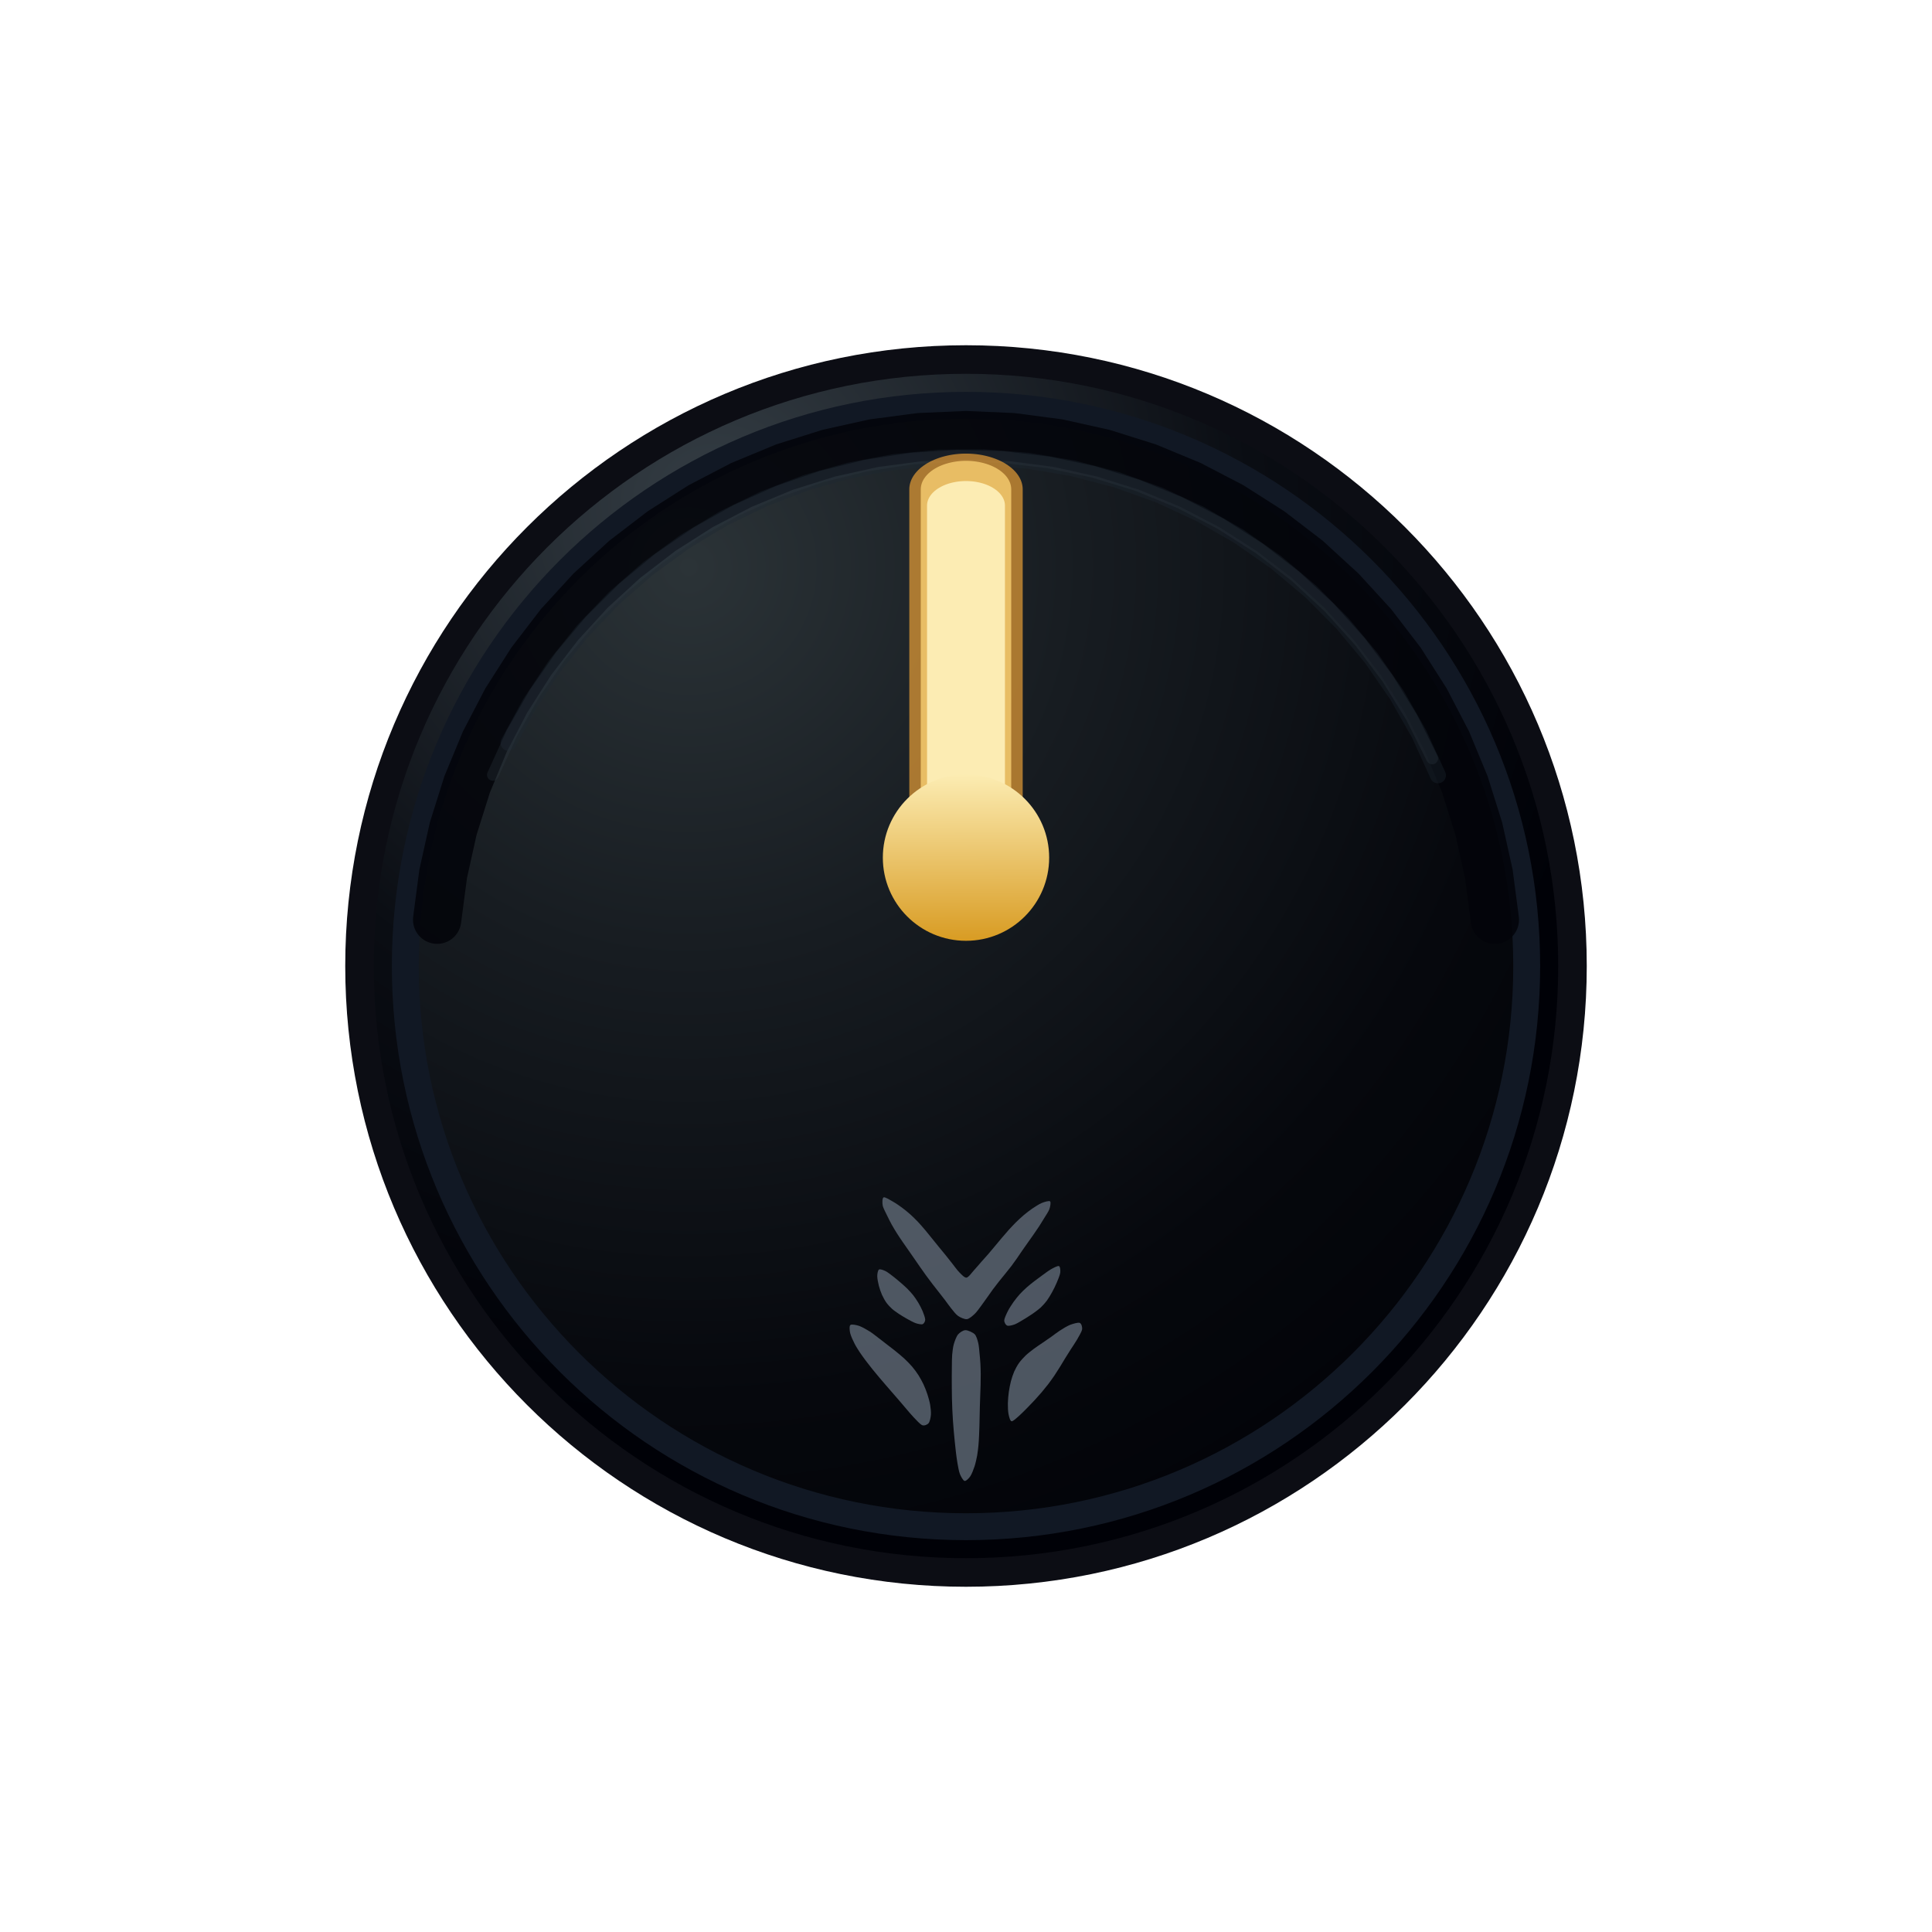
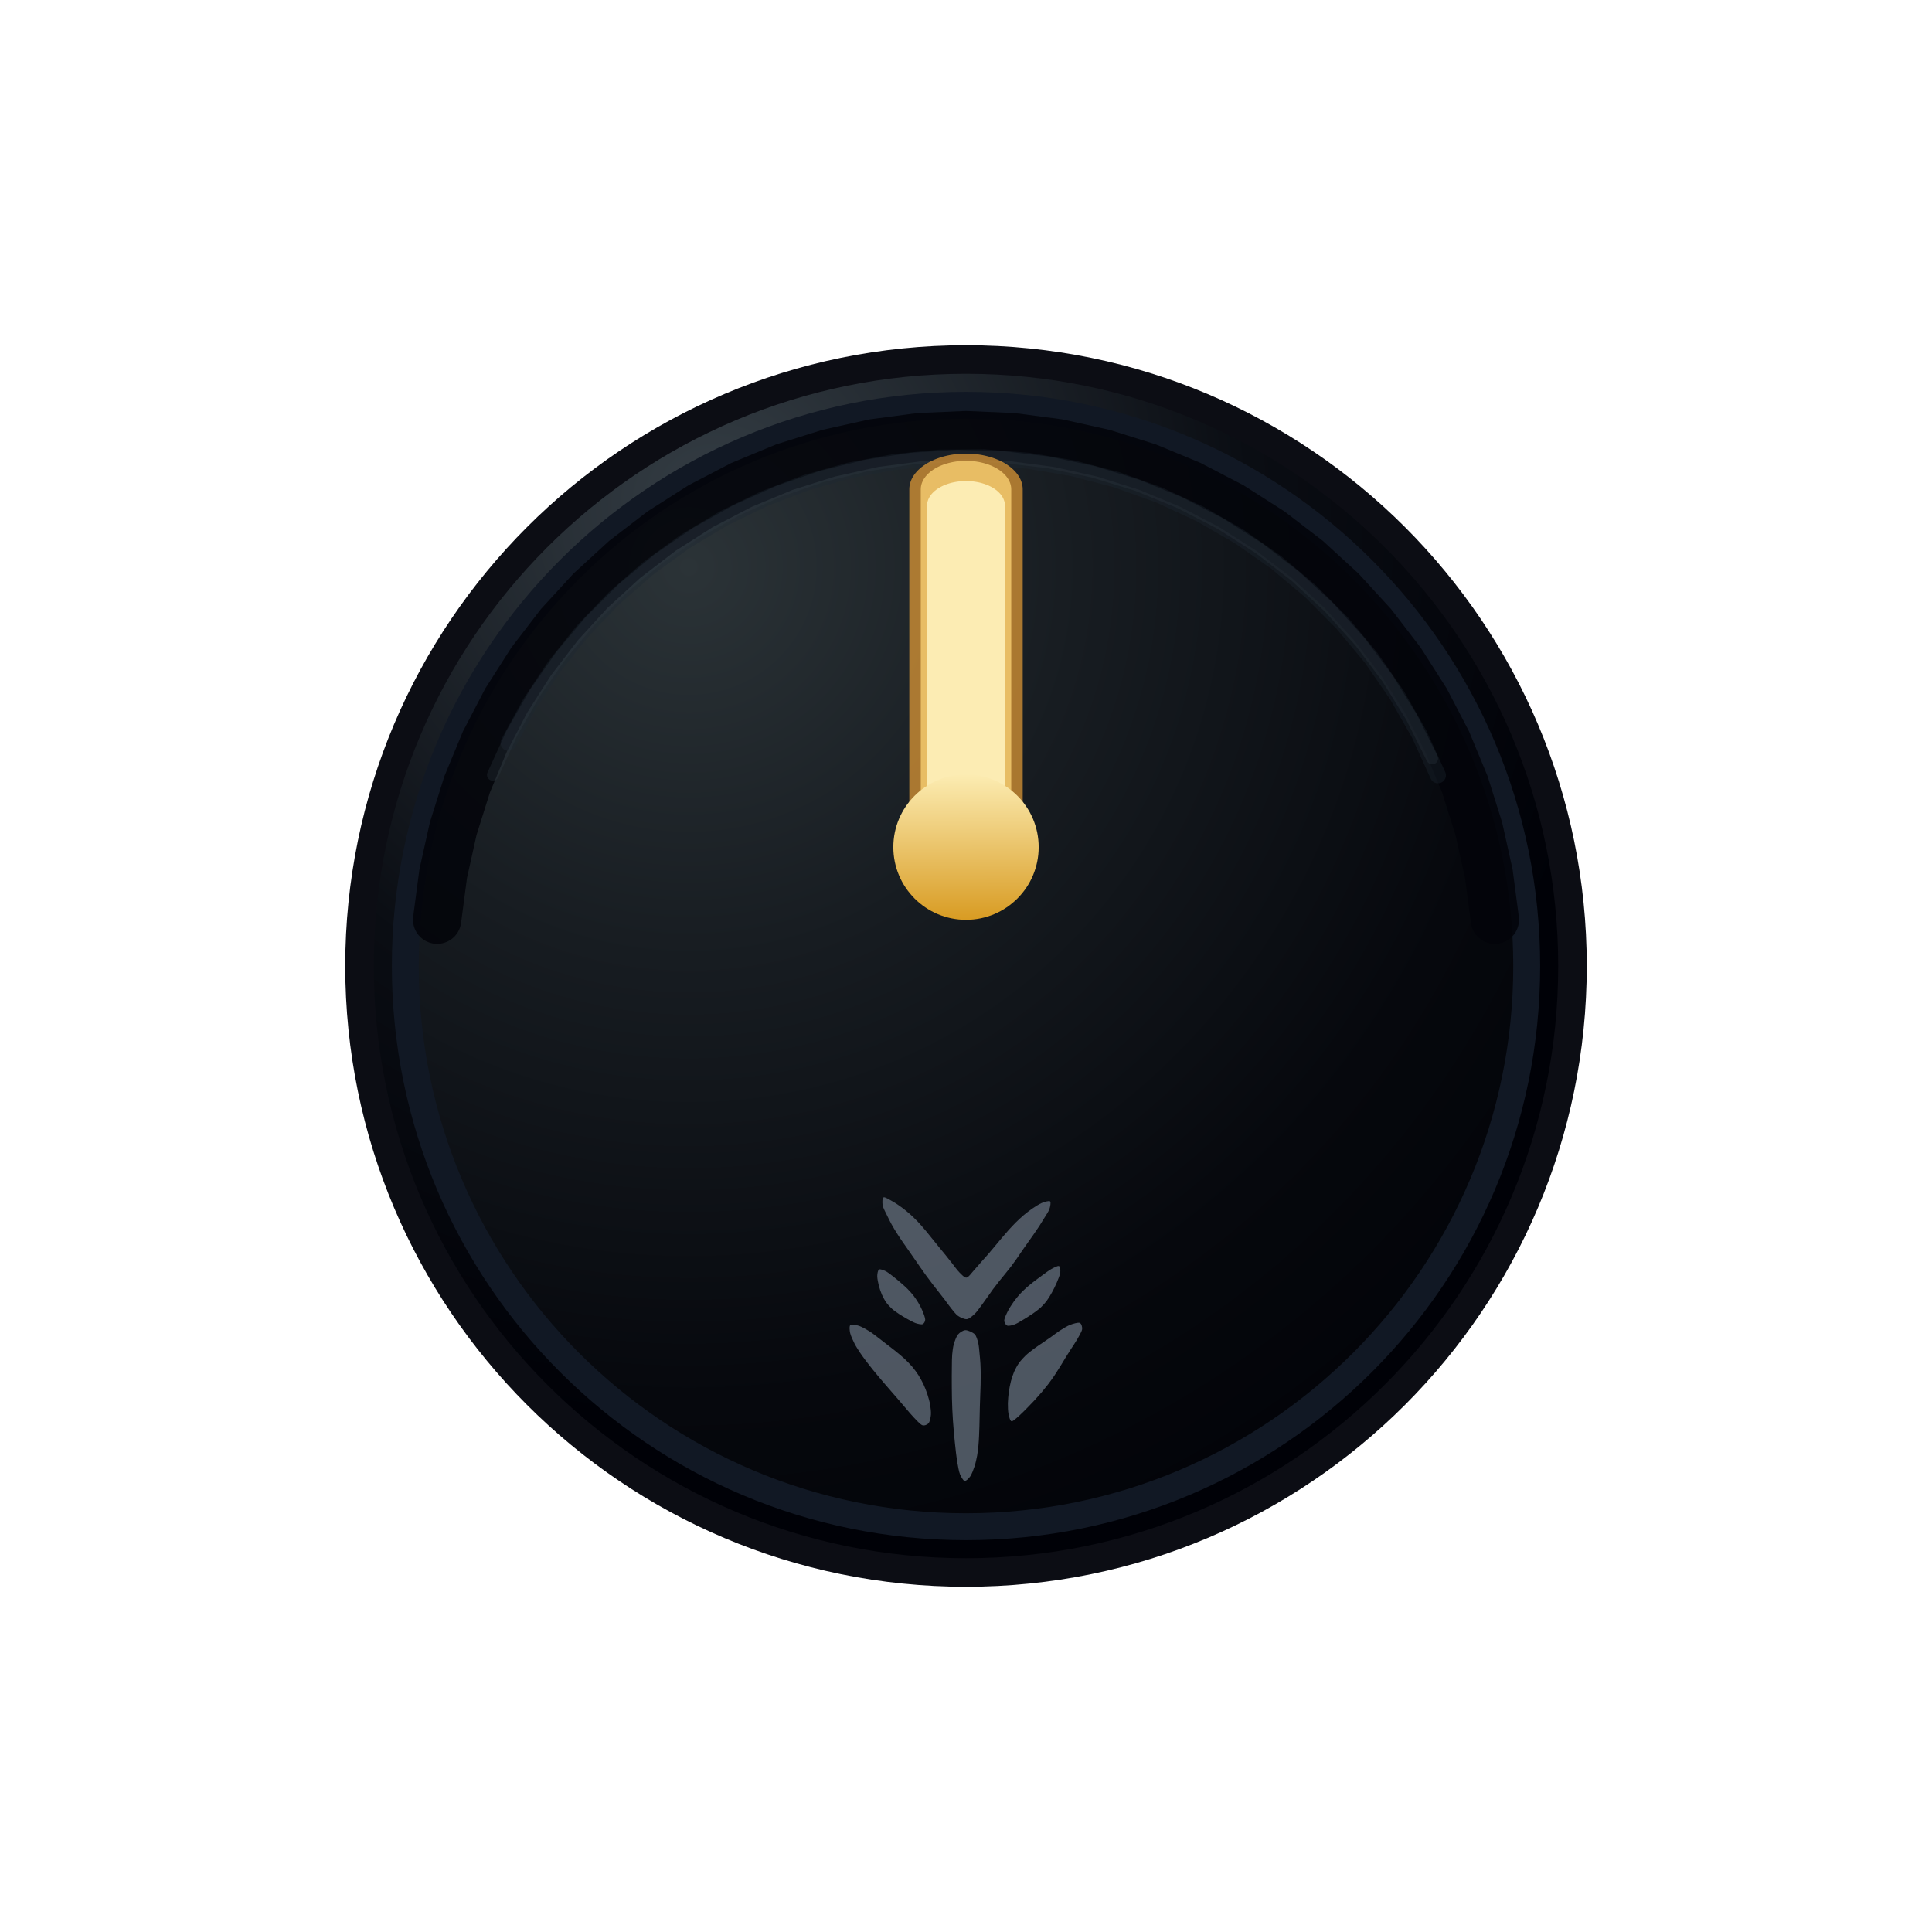
<svg xmlns="http://www.w3.org/2000/svg" xmlns:xlink="http://www.w3.org/1999/xlink" width="46" height="46" viewBox="0 0 46 46" version="1.1" id="svg34">
  <defs id="defs17">
    <linearGradient id="linearGradient1">
      <stop style="stop-color:#d89b22;stop-opacity:1;" offset="0" id="stop20" />
      <stop style="stop-color:#fcecb2;stop-opacity:1;" offset="1" id="stop15" />
    </linearGradient>
    <linearGradient id="linearGradient21" x1="23" y1="7" x2="23" y2="25" gradientUnits="userSpaceOnUse">
      <stop offset="0" stop-color="#fff4c7" id="stop18" />
      <stop offset="0.825" stop-color="#ffd37a" id="stop19" />
    </linearGradient>
    <radialGradient id="capFace" cx="16.4" cy="13.5" r="27.5" gradientUnits="userSpaceOnUse">
      <stop offset="0" stop-color="#2b3337" id="stop1" />
      <stop offset="0.34" stop-color="#171c21" id="stop2" />
      <stop offset="0.72" stop-color="#06080d" id="stop3" />
      <stop offset="1" stop-color="#010207" id="stop4" />
    </radialGradient>
    <radialGradient id="capRim" cx="17" cy="12" r="22" gradientUnits="userSpaceOnUse">
      <stop offset="0" stop-color="#353e45" id="stop5" />
      <stop offset="0.58" stop-color="#0a0d13" id="stop6" />
      <stop offset="1" stop-color="#000107" id="stop7" />
    </radialGradient>
    <linearGradient id="amberStroke" x1="15" y1="4" x2="6" y2="34" gradientUnits="userSpaceOnUse">
      <stop offset="0" stop-color="#fff1b4" id="stop8" />
      <stop offset="0.18" stop-color="#ffd16a" id="stop9" />
      <stop offset="0.58" stop-color="#f6a733" id="stop10" />
      <stop offset="1" stop-color="#9f4519" id="stop11" />
    </linearGradient>
    <linearGradient id="needleStroke" x1="23" y1="7" x2="23" y2="25" gradientUnits="userSpaceOnUse">
      <stop offset="0" stop-color="#fff4c7" id="stop12" />
      <stop offset="0.83" stop-color="#ffd37a" id="stop13" />
      <stop offset="1" stop-color="#f1a22f" id="stop14" />
    </linearGradient>
    <linearGradient id="glyphStroke" x1="19" y1="26" x2="27" y2="36" gradientUnits="userSpaceOnUse">
      <stop offset="0" stop-color="#7b8390" id="stop16" />
      <stop offset="1" stop-color="#323946" id="stop17" />
    </linearGradient>
    <linearGradient xlink:href="#needleStroke" id="linearGradient2" gradientUnits="userSpaceOnUse" x1="23" y1="7" x2="23" y2="25" />
-     <linearGradient xlink:href="#linearGradient1" id="linearGradient20" x1="22.999" y1="24.93" x2="22.986" y2="20.541" gradientUnits="userSpaceOnUse" />
+     <linearGradient xlink:href="#linearGradient1" id="linearGradient20" x1="22.999" y1="24.93" x2="22.986" y2="20.541" gradientUnits="userSpaceOnUse" gradientTransform="matrix(0.8737374,0,0,0.8737374,2.904036,2.593433)" />
  </defs>
  <circle cx="23" cy="23" r="14.78" fill="#000108" opacity="0.95" id="circle21" />
  <circle cx="23" cy="23" r="14.10" fill="url(#capRim)" id="circle22" />
  <circle cx="23" cy="23" r="13.35" fill="url(#capFace)" stroke="#111824" stroke-width="0.64" id="circle23" />
  <path d="M 10.408 21.898 L 10.552 20.805 L 10.791 19.729 L 11.122 18.677 L 11.544 17.658 L 12.053 16.680 L 12.646 15.750 L 13.317 14.875 L 14.062 14.062 L 14.875 13.317 L 15.750 12.646 L 16.680 12.053 L 17.658 11.544 L 18.677 11.122 L 19.729 10.791 L 20.805 10.552 L 21.898 10.408 L 23.000 10.360 L 24.102 10.408 L 25.195 10.552 L 26.271 10.791 L 27.323 11.122 L 28.342 11.544 L 29.320 12.053 L 30.250 12.646 L 31.125 13.317 L 31.938 14.062 L 32.683 14.875 L 33.354 15.750 L 33.947 16.680 L 34.456 17.658 L 34.878 18.677 L 35.209 19.729 L 35.448 20.805 L 35.592 21.898" fill="none" stroke="#020309" stroke-width="1.15" opacity="0.86" stroke-linecap="round" id="path23" />
  <path d="M 12.107 17.687 L 12.620 16.744 L 13.214 15.850 L 13.885 15.012 L 14.628 14.237 L 15.436 13.530 L 16.304 12.898 L 17.224 12.345 L 18.190 11.876 L 19.193 11.493 L 20.226 11.202 L 21.281 11.003 L 22.349 10.897 L 23.423 10.887 L 24.493 10.972 L 25.552 11.152 L 26.590 11.424 L 27.601 11.787 L 28.575 12.238 L 29.505 12.774 L 30.385 13.390 L 31.206 14.081 L 31.963 14.842 L 32.650 15.667 L 33.261 16.550 L 33.792 17.483 L 34.237 18.460" fill="none" stroke="#1d2731" stroke-width="0.38" opacity="0.36" stroke-linecap="round" id="path24" />
  <path d="M 11.735 18.449 L 12.189 17.455 L 12.731 16.506 L 13.356 15.610 L 14.059 14.774 L 14.834 14.004 L 15.675 13.306 L 16.575 12.688 L 17.528 12.152 L 18.524 11.704 L 19.557 11.348 L 20.618 11.086 L 21.698 10.920 L 22.788 10.852 L 23.880 10.882 L 24.965 11.010 L 26.034 11.235 L 27.079 11.555 L 28.090 11.968 L 29.061 12.470 L 29.982 13.057 L 30.847 13.724 L 31.649 14.467 L 32.380 15.278 L 33.036 16.152 L 33.611 17.081 L 34.100 18.058" fill="none" stroke="#2e3942" stroke-width="0.28" opacity="0.30" stroke-linecap="round" id="path25" />
  <g stroke-linecap="round" fill="none" id="Pointer" style="display:inline" transform="matrix(1,0,0,0.6300646,0,6.8936)">
    <path d="M 23,21.88 V 7.55" stroke="#f5a637" stroke-width="2.7" opacity="0.13" id="path26" style="opacity:0.66;stroke-linecap:round" />
    <path d="M 23,21.88 V 7.55" stroke="#ffd778" stroke-width="1.65" opacity="0.3" id="path27" style="opacity:0.725;fill:none;stroke-width:2.154;stroke-dasharray:none" />
    <path d="M 23,22.685 V 8.164" stroke="#fff2bd" stroke-width="0.28" opacity="0.88" id="path29" style="fill:none;stroke-width:1.855;stroke-dasharray:none" />
  </g>
  <g id="central_pin" style="display:inline" transform="matrix(0.9082569,0,0,0.9082569,2.110092,-0.215595)">
-     <circle cx="23" cy="22.72" r="2.18" fill="#ffbd48" opacity="0.16" id="circle29" style="fill:url(#linearGradient20);fill-opacity:1;opacity:1;stroke:none" />
+     <circle cx="23" cy="22.445" r="1.905" fill="#ffbd48" opacity="0.16" id="circle29" style="opacity:1;fill:url(#linearGradient20);fill-opacity:1;stroke:none;stroke-width:0.874" />
    <circle cx="23" cy="22.72" fill="#ffd478" opacity="0.36" id="circle30" r="1.795" style="display:none;stroke-width:1.181" />
    <circle cx="23" cy="22.72" r="1.06" fill="url(#needleStroke)" stroke="#ffe8a4" stroke-width="0.24" id="circle31" style="display:none;fill:url(#linearGradient2)" />
  </g>
  <g transform="matrix(0.006,0,0,0.006,19.96,28.25987)" fill="#66707d" fill-rule="nonzero" opacity="0.75" id="vahdrim_keth" style="display:inline">
    <path d="m 180,41.4 c -6,2 -5.8,22.1 -3.9,32.2 1.8,10.1 12,28.4 17,39 5.1,10.7 12.9,26.3 18.5,36.4 5.6,10.2 14.7,25.3 20.9,35.1 6.2,9.9 16.3,24.7 22.9,34.4 6.6,9.6 17,24.2 23.6,33.8 6.7,9.5 16.8,24.1 23.3,33.5 6.6,9.5 16.5,23.9 23,33.3 6.6,9.3 16.6,23.6 23.3,32.8 6.7,9.2 17.2,23.2 24.2,32.4 7,9.1 17.9,23 25.1,32.1 7.1,9.2 18.1,23.2 25.3,32.5 7.1,9.4 17.5,24.5 24.9,33.4 7.4,9 18.3,23.7 27.1,29.7 8.8,6 25.7,13.9 35.1,12.8 9.3,-1.2 22.8,-13.3 30.8,-20.8 8,-7.4 18.5,-22.6 25.5,-31.8 6.9,-9.1 16.9,-23.5 23.6,-32.9 6.6,-9.3 16.6,-23.7 23.3,-32.9 6.8,-9.2 17.6,-23 24.6,-31.9 7.1,-8.9 18.1,-22.2 25.1,-30.9 7,-8.7 17.6,-21.7 24.1,-30.3 6.4,-8.5 15.6,-21.5 21.7,-30.1 6,-8.6 14.7,-21.9 20.9,-30.8 6.2,-8.9 16.2,-23 22.7,-32.2 6.5,-9.2 16.8,-23.5 23.1,-32.7 6.3,-9.1 15.9,-23 21.7,-32 5.8,-9 13.8,-21.8 19.5,-31.4 5.6,-9.5 17.3,-26.2 20.6,-35.7 3.3,-9.5 7,-27.7 2.7,-31.2 -4.3,-3.4 -23.1,2.6 -33.1,6.6 -10,4.1 -27.2,15.3 -37.3,22.1 -10.1,6.8 -24.9,18.4 -34.2,26.2 -9.2,7.8 -22.6,20.3 -31.1,28.7 -8.5,8.3 -20.8,21.6 -28.8,30.4 -8,8.8 -19.7,22.6 -27.4,31.7 -7.7,9 -19.2,23 -26.8,32.1 -7.6,9.1 -19.1,23 -26.9,32 -7.8,8.9 -19.9,22.2 -27.9,31.3 -8.1,9.1 -20.7,24.3 -28.9,33 -8.2,8.8 -21,27.7 -29.3,28.7 -8.3,0.9 -21.2,-14.1 -29.1,-21.9 C 471.5,330.2 460.1,314 452.5,304.5 445,295 433.6,280.4 426,271 c -7.6,-9.4 -19.4,-23.5 -27,-32.8 -7.7,-9.4 -19.2,-23.9 -26.9,-33.3 -7.7,-9.5 -19.3,-24.1 -27.2,-33.4 C 337,162.2 324.8,148 316.4,139.1 308,130.3 294.6,117 285.5,108.9 276.5,100.8 262,89.1 252.4,82 242.9,75 228.5,64.9 218.2,59.2 208,53.4 186,39.3 180,41.4 Z" id="path31" />
    <path d="m 875.5,314.2 c -5.2,-2 -22.1,7.3 -31.4,12.4 -9.3,5.2 -25,17.1 -34.4,23.9 -9.4,6.7 -23.1,16.8 -31.9,23.6 -8.9,6.8 -22.1,17.4 -30.3,24.7 -8.2,7.3 -20.2,18.8 -27.6,27 -7.4,8.2 -17.9,21.3 -24.6,30.7 -6.6,9.4 -17.1,25.4 -22.3,35.8 -5.2,10.3 -14.2,29 -14.5,37.3 -0.4,8.2 5.8,18.6 11.8,20.8 6,2.3 20.9,-1.5 30.5,-5.2 9.6,-3.7 27.2,-14.8 37.5,-20.9 10.2,-6.2 25.7,-16.2 34.8,-22.5 9,-6.4 21.6,-15.5 29.3,-22.5 7.6,-7.1 18.2,-18.7 24.7,-27.4 6.5,-8.7 15.5,-23.8 21.1,-34 5.7,-10.2 14.1,-27.3 18.7,-38.3 4.6,-10.9 12.5,-29.7 13.7,-38.9 1.2,-9.3 0,-24.5 -5.1,-26.5 z" id="path32" />
    <path d="m 161.5,327.8 c -4.7,2.8 -6.9,17.1 -7,26.2 -0.1,9.2 3.7,27.7 6.3,38.3 2.7,10.5 8.3,26.7 12.6,36.2 4.2,9.5 11.8,23.1 17.4,30.9 5.6,7.8 15.3,18.1 22.3,24.4 7,6.3 18.8,14.4 27.2,20.1 8.5,5.6 23,14.4 32.4,19.6 9.4,5.2 25.3,14.1 34.1,17.1 8.7,3 22.2,6 27.6,4.1 5.3,-2 10.4,-10.6 10.4,-17.9 0,-7.3 -6.4,-24.3 -10.3,-33.9 -3.9,-9.5 -11.8,-24.5 -17.1,-33.4 -5.2,-8.9 -14,-21.6 -20,-29.4 -6.1,-7.7 -16,-18.5 -22.9,-25.5 -6.9,-6.9 -18,-16.7 -25.7,-23.4 -7.8,-6.7 -20.5,-17.5 -29,-24.1 -8.6,-6.6 -23.4,-18.4 -31.6,-22.6 -8.3,-4.1 -21.9,-9.5 -26.7,-6.7 z" id="path33" />
    <path d="m 957.8,539.5 c -6.9,-2.5 -28.1,4 -39.4,8.4 -11.3,4.5 -30.3,16.6 -40.5,23.1 -10.2,6.5 -22.5,16.3 -31.7,22.9 -9.3,6.5 -23.9,16.5 -33.7,23.3 -9.9,6.8 -26,17.3 -35.7,24.6 -9.8,7.4 -24.8,18.9 -33.3,27 -8.5,8.1 -20.2,21 -26.6,30.1 -6.5,9 -14.5,23.7 -19,33.9 -4.5,10.2 -9.9,26.6 -12.9,38 -3,11.4 -6.7,30.2 -8.4,42.6 -1.7,12.3 -3.6,32.4 -3.8,44.8 -0.2,12.4 0.4,32.4 2.5,42.6 2,10.2 6.2,28.1 12.1,29.1 6,1.1 21.3,-14.2 30,-21.6 8.6,-7.4 22.5,-21.7 31.1,-30.3 8.6,-8.7 21.5,-22 29.8,-31 8.2,-8.9 20.7,-22.8 28.5,-32 7.8,-9.2 19.4,-23.5 26.7,-33 7.2,-9.5 17.7,-24.2 24.3,-33.9 6.6,-9.8 16,-24.8 22.2,-34.7 6.1,-9.9 15.2,-25.2 21.3,-35.2 6.2,-9.9 15.7,-25 22.2,-35.2 6.4,-10.1 17.1,-25.3 23.3,-36.2 6.2,-11 18.9,-31.6 20.5,-41.1 1.5,-9.5 -2.6,-23.7 -9.5,-26.2 z" id="path34" />
    <path d="m 48,547.9 c -5.1,4 -3.3,21.7 -1,32.2 2.3,10.4 11.8,30.9 17.4,41.8 5.5,11 15,25.6 21.4,35.4 6.5,9.7 16.9,23.9 23.9,33.2 7,9.4 18.2,23.6 25.6,32.8 7.4,9.2 19.1,23.2 26.7,32.3 7.7,9.1 19.6,22.9 27.3,31.9 7.8,9 19.8,22.8 27.5,31.7 7.8,9 19.7,22.7 27.4,31.6 7.6,9 19,22.5 26.8,31.5 7.8,9 19.3,23.1 28.1,32.1 8.7,8.9 25.4,27.8 33.8,31.1 8.4,3.3 20.6,-2.1 25.4,-8 4.9,-5.8 8.3,-22.9 9.1,-33.2 0.9,-10.4 -1,-28.3 -3,-39.8 -1.9,-11.6 -7.1,-30.2 -10.9,-41.6 -3.7,-11.5 -10.5,-28.7 -15.5,-39.4 -5.1,-10.8 -13.7,-26.6 -20.1,-36.6 -6.4,-10 -17.2,-24.7 -25.1,-33.9 -7.9,-9.3 -21.4,-22.8 -30.6,-31.5 -9.2,-8.6 -24.5,-21.2 -34.4,-29.2 -9.9,-8.1 -25.6,-19.9 -35.4,-27.5 -9.9,-7.7 -24.4,-19 -33.9,-26.2 -9.6,-7.2 -23,-18.2 -33.7,-24.8 -10.7,-6.7 -31,-18.5 -41.9,-22.2 C 72,548 53.1,543.9 48,547.9 Z" id="path35" />
    <path d="m 504.5,568.5 c -9.4,0.1 -23.1,9.4 -29.6,17.2 -6.5,7.9 -13.3,26.8 -16.6,38.2 -3.3,11.3 -5.4,29.9 -6.5,41.9 -1.1,11.9 -1,30.1 -1.2,42.3 -0.2,12.2 -0.3,31.2 -0.4,43.6 0,12.5 0,31.9 0.1,44.4 0.1,12.6 0.3,32 0.6,44.5 0.3,12.4 0.9,31.4 1.5,43.6 0.5,12.2 1.6,30.7 2.4,42.7 0.9,12 2.3,30.1 3.3,42 1.1,11.9 2.8,30.1 4,42 1.2,12 3.1,30.3 4.6,42.4 1.5,12.1 3.9,30.9 6.1,43.1 2.2,12.1 5.6,32.9 9.6,42.8 4,10 12.8,26.3 18.6,27.5 5.9,1.3 17.3,-10.4 22.9,-18.6 5.6,-8.2 13,-27.8 16.8,-39.4 3.8,-11.6 8,-31 10.2,-42.6 2.1,-11.7 4,-28.7 5.1,-39.8 1.1,-11.1 2,-27.6 2.5,-38.5 0.6,-10.8 1.1,-27.3 1.4,-38.3 0.4,-10.9 0.6,-27.6 0.9,-38.8 0.2,-11.1 0.6,-28.4 0.9,-40 0.3,-11.5 1,-29.6 1.4,-41.6 0.4,-12 1.2,-30.7 1.5,-43 0.2,-12.2 0.6,-31 0.5,-43.2 -0.1,-12.2 -0.6,-30.8 -1.3,-42.7 -0.7,-12 -2.4,-29.9 -3.6,-41.4 -1.2,-11.5 -2.3,-29.1 -5,-39.6 -2.7,-10.5 -6.9,-27.4 -14,-34.6 -7.2,-7.2 -27.3,-16.3 -36.7,-16.1 z" id="path36" />
  </g>
</svg>
